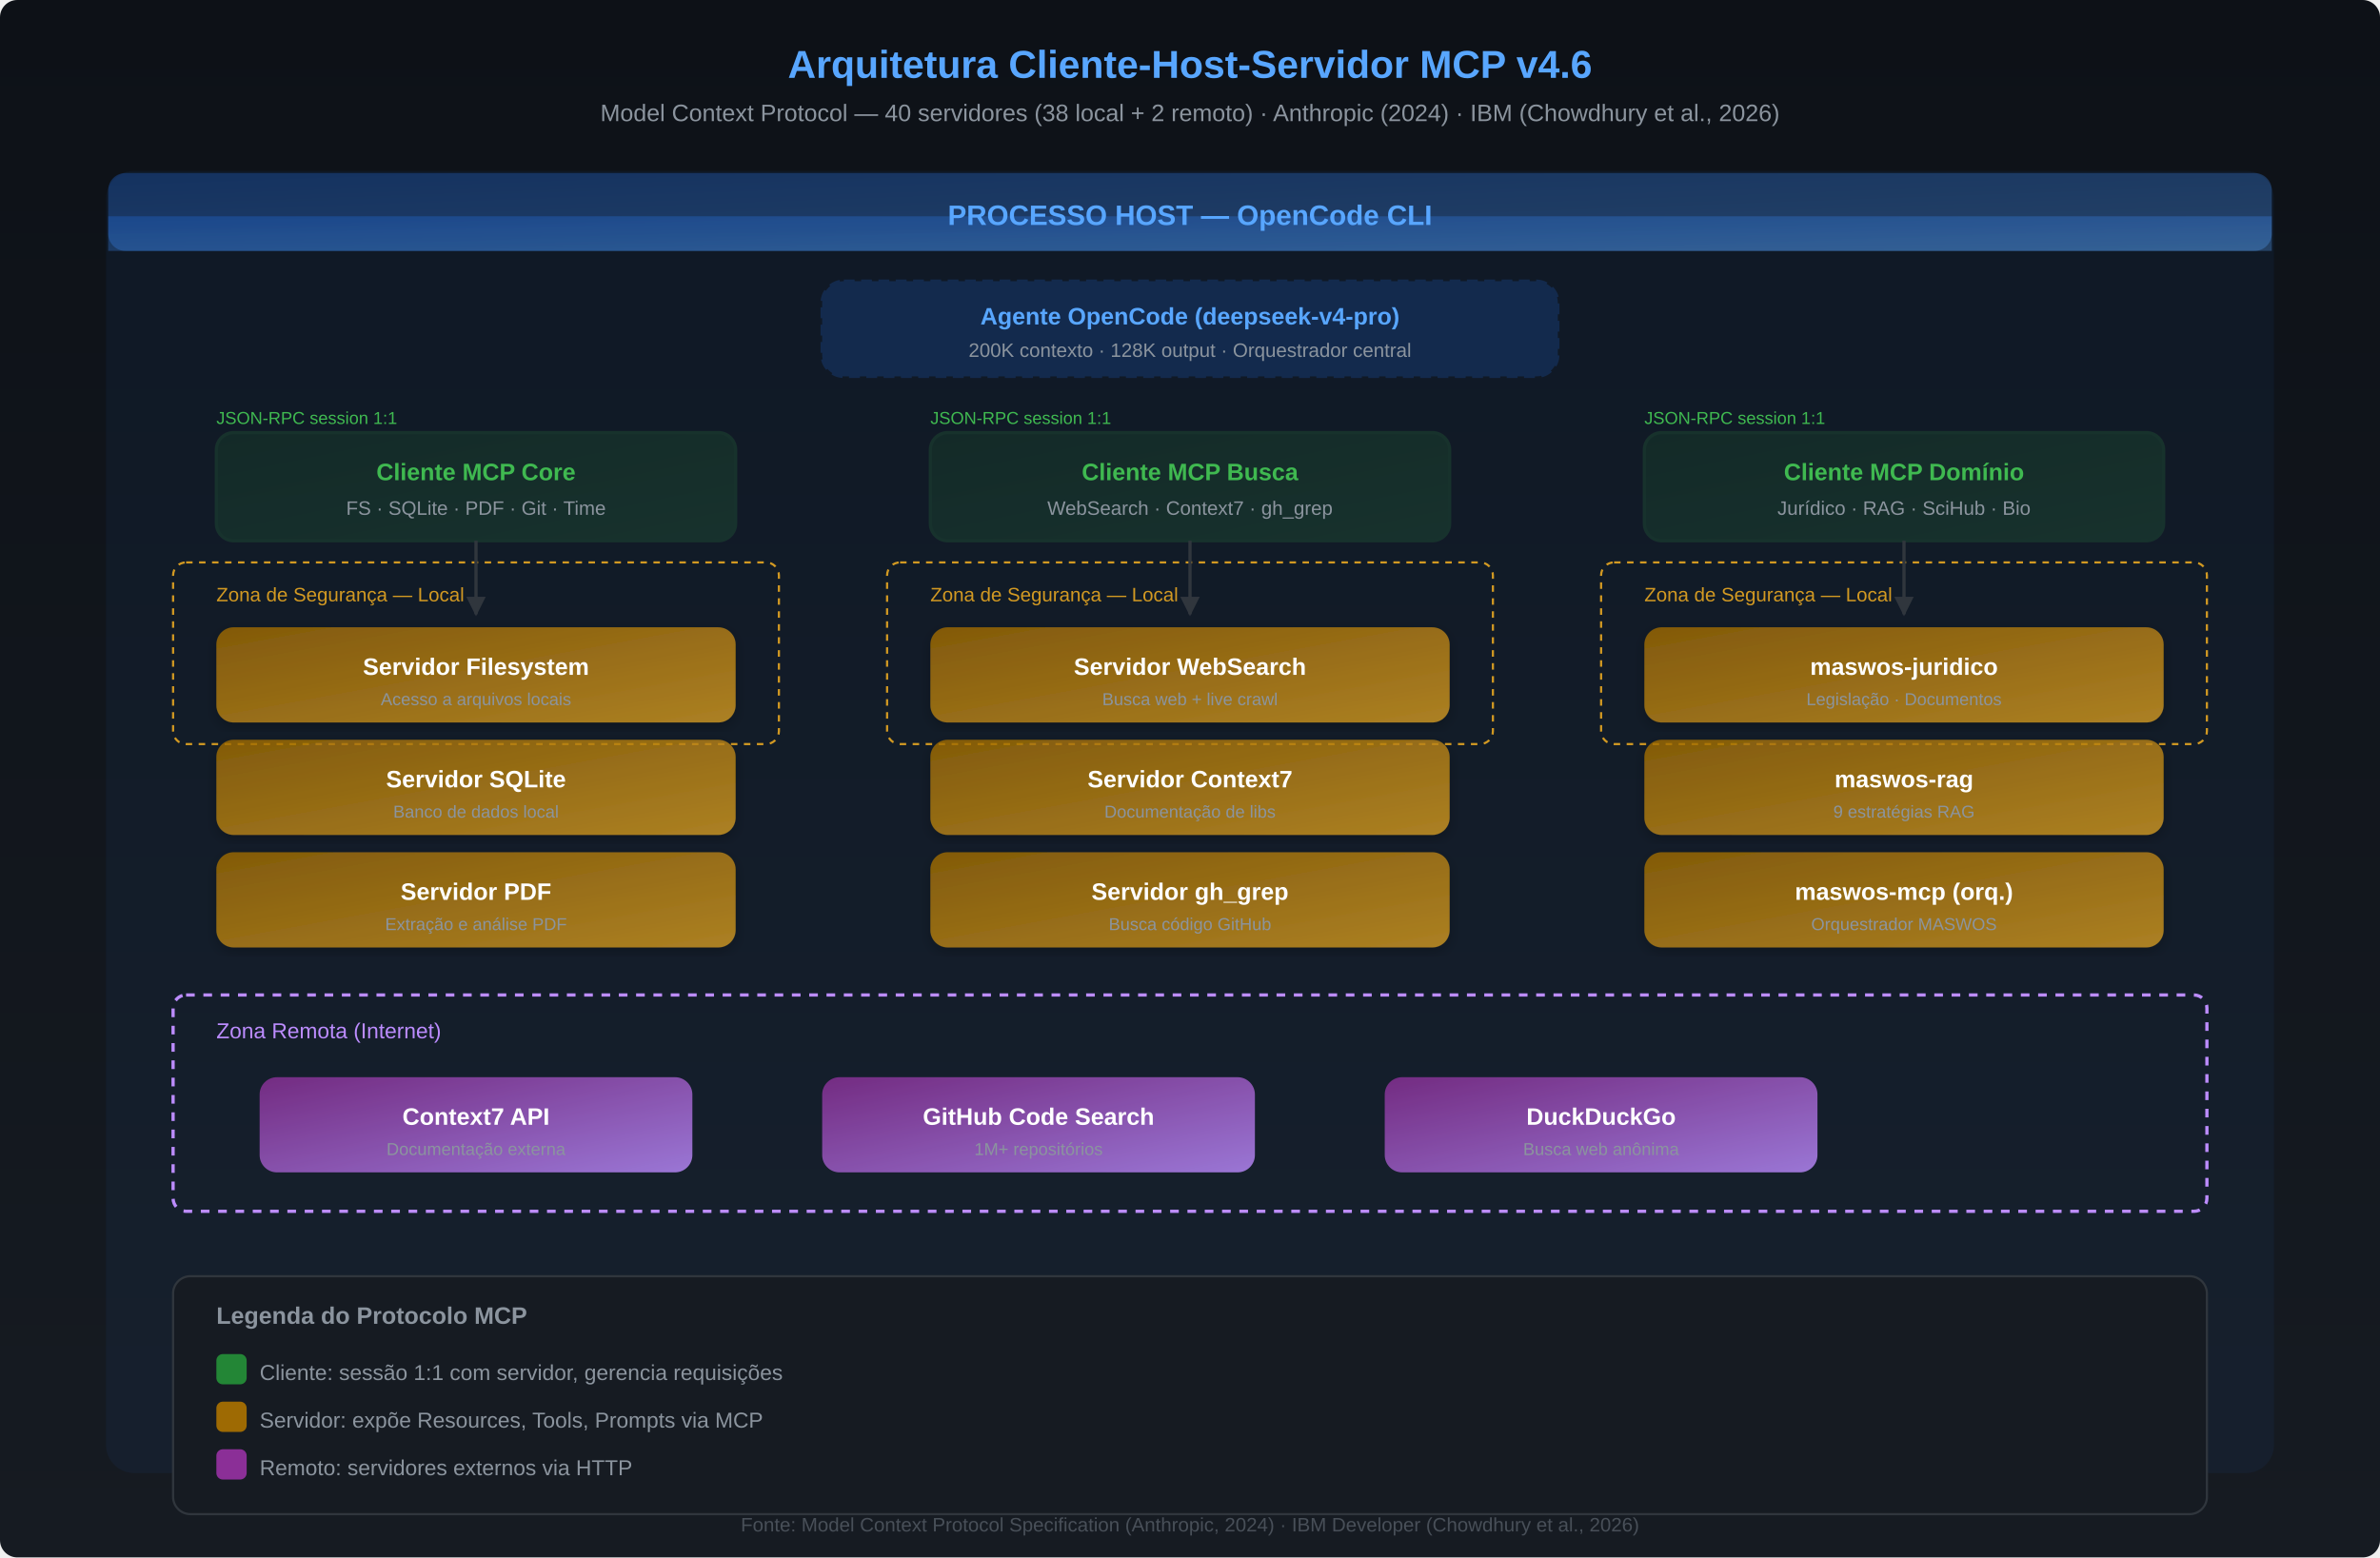
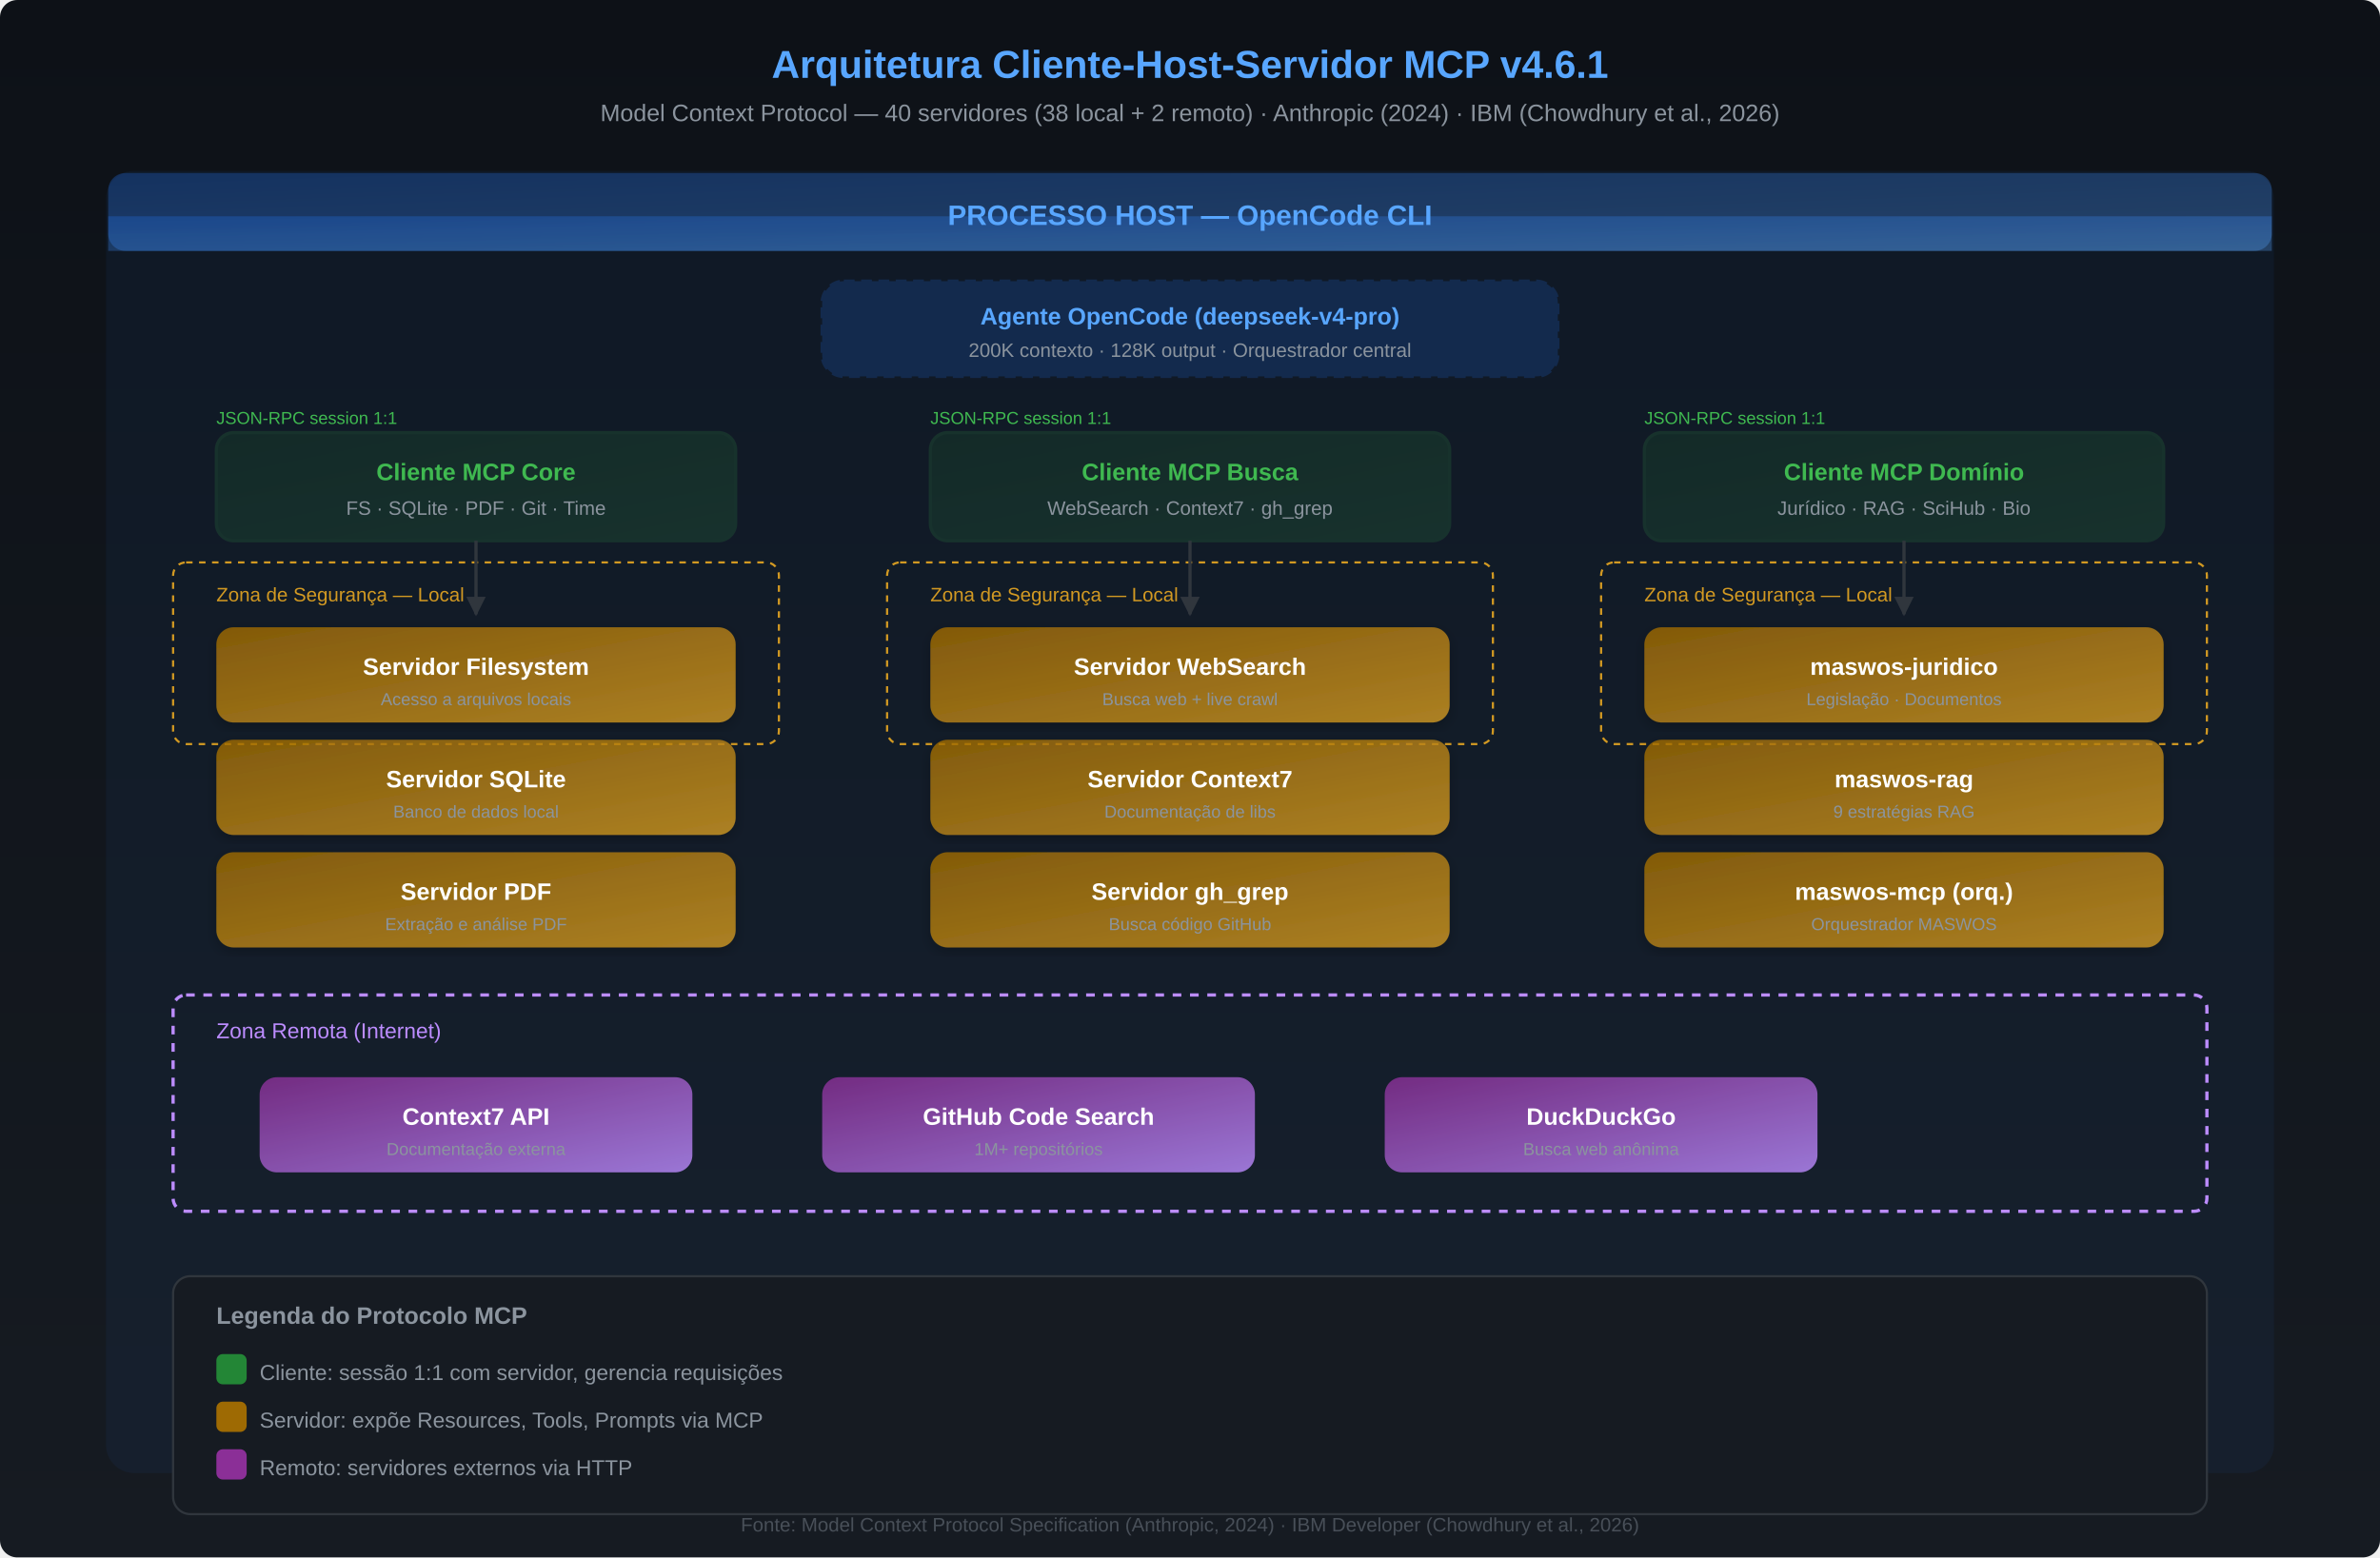
<svg xmlns="http://www.w3.org/2000/svg" viewBox="0 0 1100 720" font-family="Segoe UI, Arial, sans-serif">
  <defs>
    <linearGradient id="bg" x1="0" y1="0" x2="0" y2="1">
      <stop offset="0%" stop-color="#0d1117" />
      <stop offset="100%" stop-color="#161b22" />
    </linearGradient>
    <linearGradient id="host" x1="0" y1="0" x2="1" y2="1">
      <stop offset="0%" stop-color="#1f6feb" />
      <stop offset="100%" stop-color="#58a6ff" />
    </linearGradient>
    <linearGradient id="client" x1="0" y1="0" x2="1" y2="1">
      <stop offset="0%" stop-color="#238636" />
      <stop offset="100%" stop-color="#3fb950" />
    </linearGradient>
    <linearGradient id="server" x1="0" y1="0" x2="1" y2="1">
      <stop offset="0%" stop-color="#9e6a03" />
      <stop offset="100%" stop-color="#d29922" />
    </linearGradient>
    <linearGradient id="ext" x1="0" y1="0" x2="1" y2="1">
      <stop offset="0%" stop-color="#8b2f97" />
      <stop offset="100%" stop-color="#bc8cff" />
    </linearGradient>
    <filter id="shadow">
      <feDropShadow dx="0" dy="2" stdDeviation="3" flood-opacity="0.3" />
    </filter>
    <marker id="arrow" viewBox="0 0 10 10" refX="9" refY="5" markerWidth="6" markerHeight="6" orient="auto">
      <path d="M0,0 L10,5 L0,10 Z" fill="#30363d" />
    </marker>
  </defs>
  <rect width="1100" height="720" fill="url(#bg)" rx="8" />
-   <text x="550" y="36" text-anchor="middle" fill="#58a6ff" font-size="18" font-weight="bold">Arquitetura Cliente-Host-Servidor MCP v4.6</text>
+   <text x="550" y="36" text-anchor="middle" fill="#58a6ff" font-size="18" font-weight="bold">Arquitetura Cliente-Host-Servidor MCP v4.6.1</text>
  <text x="550" y="56" text-anchor="middle" fill="#8b949e" font-size="11">Model Context Protocol — 40 servidores (38 local + 2 remoto) · Anthropic (2024) · IBM (Chowdhury et al., 2026)</text>
  <rect x="50" y="80" width="1000" height="600" rx="12" fill="#1f6feb" opacity="0.06" stroke="#1f6feb" stroke-width="2" />
  <rect x="50" y="80" width="1000" height="36" rx="8" fill="url(#host)" opacity="0.3" />
  <rect x="50" y="100" width="1000" height="16" fill="url(#host)" opacity="0.3" />
  <text x="550" y="104" text-anchor="middle" fill="#58a6ff" font-size="13" font-weight="bold">PROCESSO HOST — OpenCode CLI</text>
  <rect x="380" y="130" width="340" height="44" rx="10" fill="#1f6feb" opacity="0.2" stroke="#1f6feb" stroke-width="1.5" stroke-dasharray="5,3" />
  <text x="550" y="150" text-anchor="middle" fill="#58a6ff" font-size="11" font-weight="bold">Agente OpenCode (deepseek-v4-pro)</text>
  <text x="550" y="165" text-anchor="middle" fill="#8b949e" font-size="9">200K contexto · 128K output · Orquestrador central</text>
  <rect x="100" y="200" width="240" height="50" rx="8" fill="url(#client)" opacity="0.15" stroke="#3fb950" stroke-width="1.5" />
  <text x="220" y="222" text-anchor="middle" fill="#3fb950" font-size="11" font-weight="bold">Cliente MCP Core</text>
  <text x="220" y="238" text-anchor="middle" fill="#8b949e" font-size="9">FS · SQLite · PDF · Git · Time</text>
  <rect x="430" y="200" width="240" height="50" rx="8" fill="url(#client)" opacity="0.15" stroke="#3fb950" stroke-width="1.5" />
  <text x="550" y="222" text-anchor="middle" fill="#3fb950" font-size="11" font-weight="bold">Cliente MCP Busca</text>
  <text x="550" y="238" text-anchor="middle" fill="#8b949e" font-size="9">WebSearch · Context7 · gh_grep</text>
  <rect x="760" y="200" width="240" height="50" rx="8" fill="url(#client)" opacity="0.15" stroke="#3fb950" stroke-width="1.5" />
  <text x="880" y="222" text-anchor="middle" fill="#3fb950" font-size="11" font-weight="bold">Cliente MCP Domínio</text>
  <text x="880" y="238" text-anchor="middle" fill="#8b949e" font-size="9">Jurídico · RAG · SciHub · Bio</text>
  <text x="100" y="196" fill="#3fb950" font-size="8">JSON-RPC session 1:1</text>
  <text x="430" y="196" fill="#3fb950" font-size="8">JSON-RPC session 1:1</text>
  <text x="760" y="196" fill="#3fb950" font-size="8">JSON-RPC session 1:1</text>
  <rect x="80" y="260" width="280" height="84" rx="6" fill="none" stroke="#d29922" stroke-width="1" stroke-dasharray="3,3" />
  <text x="100" y="278" fill="#d29922" font-size="9">Zona de Segurança — Local</text>
  <rect x="410" y="260" width="280" height="84" rx="6" fill="none" stroke="#d29922" stroke-width="1" stroke-dasharray="3,3" />
  <text x="430" y="278" fill="#d29922" font-size="9">Zona de Segurança — Local</text>
  <rect x="740" y="260" width="280" height="84" rx="6" fill="none" stroke="#d29922" stroke-width="1" stroke-dasharray="3,3" />
  <text x="760" y="278" fill="#d29922" font-size="9">Zona de Segurança — Local</text>
  <line x1="220" y1="250" x2="220" y2="284" stroke="#30363d" stroke-width="1.5" marker-end="url(#arrow)" />
  <line x1="550" y1="250" x2="550" y2="284" stroke="#30363d" stroke-width="1.5" marker-end="url(#arrow)" />
  <line x1="880" y1="250" x2="880" y2="284" stroke="#30363d" stroke-width="1.5" marker-end="url(#arrow)" />
  <rect x="100" y="290" width="240" height="44" rx="8" fill="url(#server)" opacity="0.8" filter="url(#shadow)" />
  <text x="220" y="312" text-anchor="middle" fill="#fff" font-size="11" font-weight="bold">Servidor Filesystem</text>
  <text x="220" y="326" text-anchor="middle" fill="#8b949e" font-size="8">Acesso a arquivos locais</text>
  <rect x="100" y="342" width="240" height="44" rx="8" fill="url(#server)" opacity="0.8" filter="url(#shadow)" />
  <text x="220" y="364" text-anchor="middle" fill="#fff" font-size="11" font-weight="bold">Servidor SQLite</text>
  <text x="220" y="378" text-anchor="middle" fill="#8b949e" font-size="8">Banco de dados local</text>
  <rect x="100" y="394" width="240" height="44" rx="8" fill="url(#server)" opacity="0.8" filter="url(#shadow)" />
  <text x="220" y="416" text-anchor="middle" fill="#fff" font-size="11" font-weight="bold">Servidor PDF</text>
  <text x="220" y="430" text-anchor="middle" fill="#8b949e" font-size="8">Extração e análise PDF</text>
  <rect x="430" y="290" width="240" height="44" rx="8" fill="url(#server)" opacity="0.8" filter="url(#shadow)" />
  <text x="550" y="312" text-anchor="middle" fill="#fff" font-size="11" font-weight="bold">Servidor WebSearch</text>
  <text x="550" y="326" text-anchor="middle" fill="#8b949e" font-size="8">Busca web + live crawl</text>
  <rect x="430" y="342" width="240" height="44" rx="8" fill="url(#server)" opacity="0.8" filter="url(#shadow)" />
  <text x="550" y="364" text-anchor="middle" fill="#fff" font-size="11" font-weight="bold">Servidor Context7</text>
  <text x="550" y="378" text-anchor="middle" fill="#8b949e" font-size="8">Documentação de libs</text>
  <rect x="430" y="394" width="240" height="44" rx="8" fill="url(#server)" opacity="0.8" filter="url(#shadow)" />
  <text x="550" y="416" text-anchor="middle" fill="#fff" font-size="11" font-weight="bold">Servidor gh_grep</text>
  <text x="550" y="430" text-anchor="middle" fill="#8b949e" font-size="8">Busca código GitHub</text>
  <rect x="760" y="290" width="240" height="44" rx="8" fill="url(#server)" opacity="0.8" filter="url(#shadow)" />
  <text x="880" y="312" text-anchor="middle" fill="#fff" font-size="11" font-weight="bold">maswos-juridico</text>
  <text x="880" y="326" text-anchor="middle" fill="#8b949e" font-size="8">Legislação · Documentos</text>
  <rect x="760" y="342" width="240" height="44" rx="8" fill="url(#server)" opacity="0.8" filter="url(#shadow)" />
  <text x="880" y="364" text-anchor="middle" fill="#fff" font-size="11" font-weight="bold">maswos-rag</text>
  <text x="880" y="378" text-anchor="middle" fill="#8b949e" font-size="8">9 estratégias RAG</text>
  <rect x="760" y="394" width="240" height="44" rx="8" fill="url(#server)" opacity="0.8" filter="url(#shadow)" />
  <text x="880" y="416" text-anchor="middle" fill="#fff" font-size="11" font-weight="bold">maswos-mcp (orq.)</text>
  <text x="880" y="430" text-anchor="middle" fill="#8b949e" font-size="8">Orquestrador MASWOS</text>
  <rect x="80" y="460" width="940" height="100" rx="6" fill="none" stroke="#bc8cff" stroke-width="1.5" stroke-dasharray="4,4" />
  <text x="100" y="480" fill="#bc8cff" font-size="10">Zona Remota (Internet)</text>
  <rect x="120" y="498" width="200" height="44" rx="8" fill="url(#ext)" opacity="0.8" />
  <text x="220" y="520" text-anchor="middle" fill="#fff" font-size="11" font-weight="bold">Context7 API</text>
  <text x="220" y="534" text-anchor="middle" fill="#8b949e" font-size="8">Documentação externa</text>
  <rect x="380" y="498" width="200" height="44" rx="8" fill="url(#ext)" opacity="0.8" />
  <text x="480" y="520" text-anchor="middle" fill="#fff" font-size="11" font-weight="bold">GitHub Code Search</text>
  <text x="480" y="534" text-anchor="middle" fill="#8b949e" font-size="8">1M+ repositórios</text>
  <rect x="640" y="498" width="200" height="44" rx="8" fill="url(#ext)" opacity="0.8" />
  <text x="740" y="520" text-anchor="middle" fill="#fff" font-size="11" font-weight="bold">DuckDuckGo</text>
  <text x="740" y="534" text-anchor="middle" fill="#8b949e" font-size="8">Busca web anônima</text>
  <rect x="80" y="590" width="940" height="110" rx="8" fill="#161b22" stroke="#30363d" stroke-width="1" />
  <text x="100" y="612" fill="#8b949e" font-size="11" font-weight="bold">Legenda do Protocolo MCP</text>
  <rect x="100" y="626" width="14" height="14" rx="3" fill="#238636" />
  <text x="120" y="638" fill="#8b949e" font-size="10">Cliente: sessão 1:1 com servidor, gerencia requisições</text>
  <rect x="100" y="648" width="14" height="14" rx="3" fill="#9e6a03" />
  <text x="120" y="660" fill="#8b949e" font-size="10">Servidor: expõe Resources, Tools, Prompts via MCP</text>
  <rect x="100" y="670" width="14" height="14" rx="3" fill="#8b2f97" />
  <text x="120" y="682" fill="#8b949e" font-size="10">Remoto: servidores externos via HTTP</text>
  <text x="550" y="708" text-anchor="middle" fill="#484f58" font-size="9">Fonte: Model Context Protocol Specification (Anthropic, 2024) · IBM Developer (Chowdhury et al., 2026)</text>
</svg>
